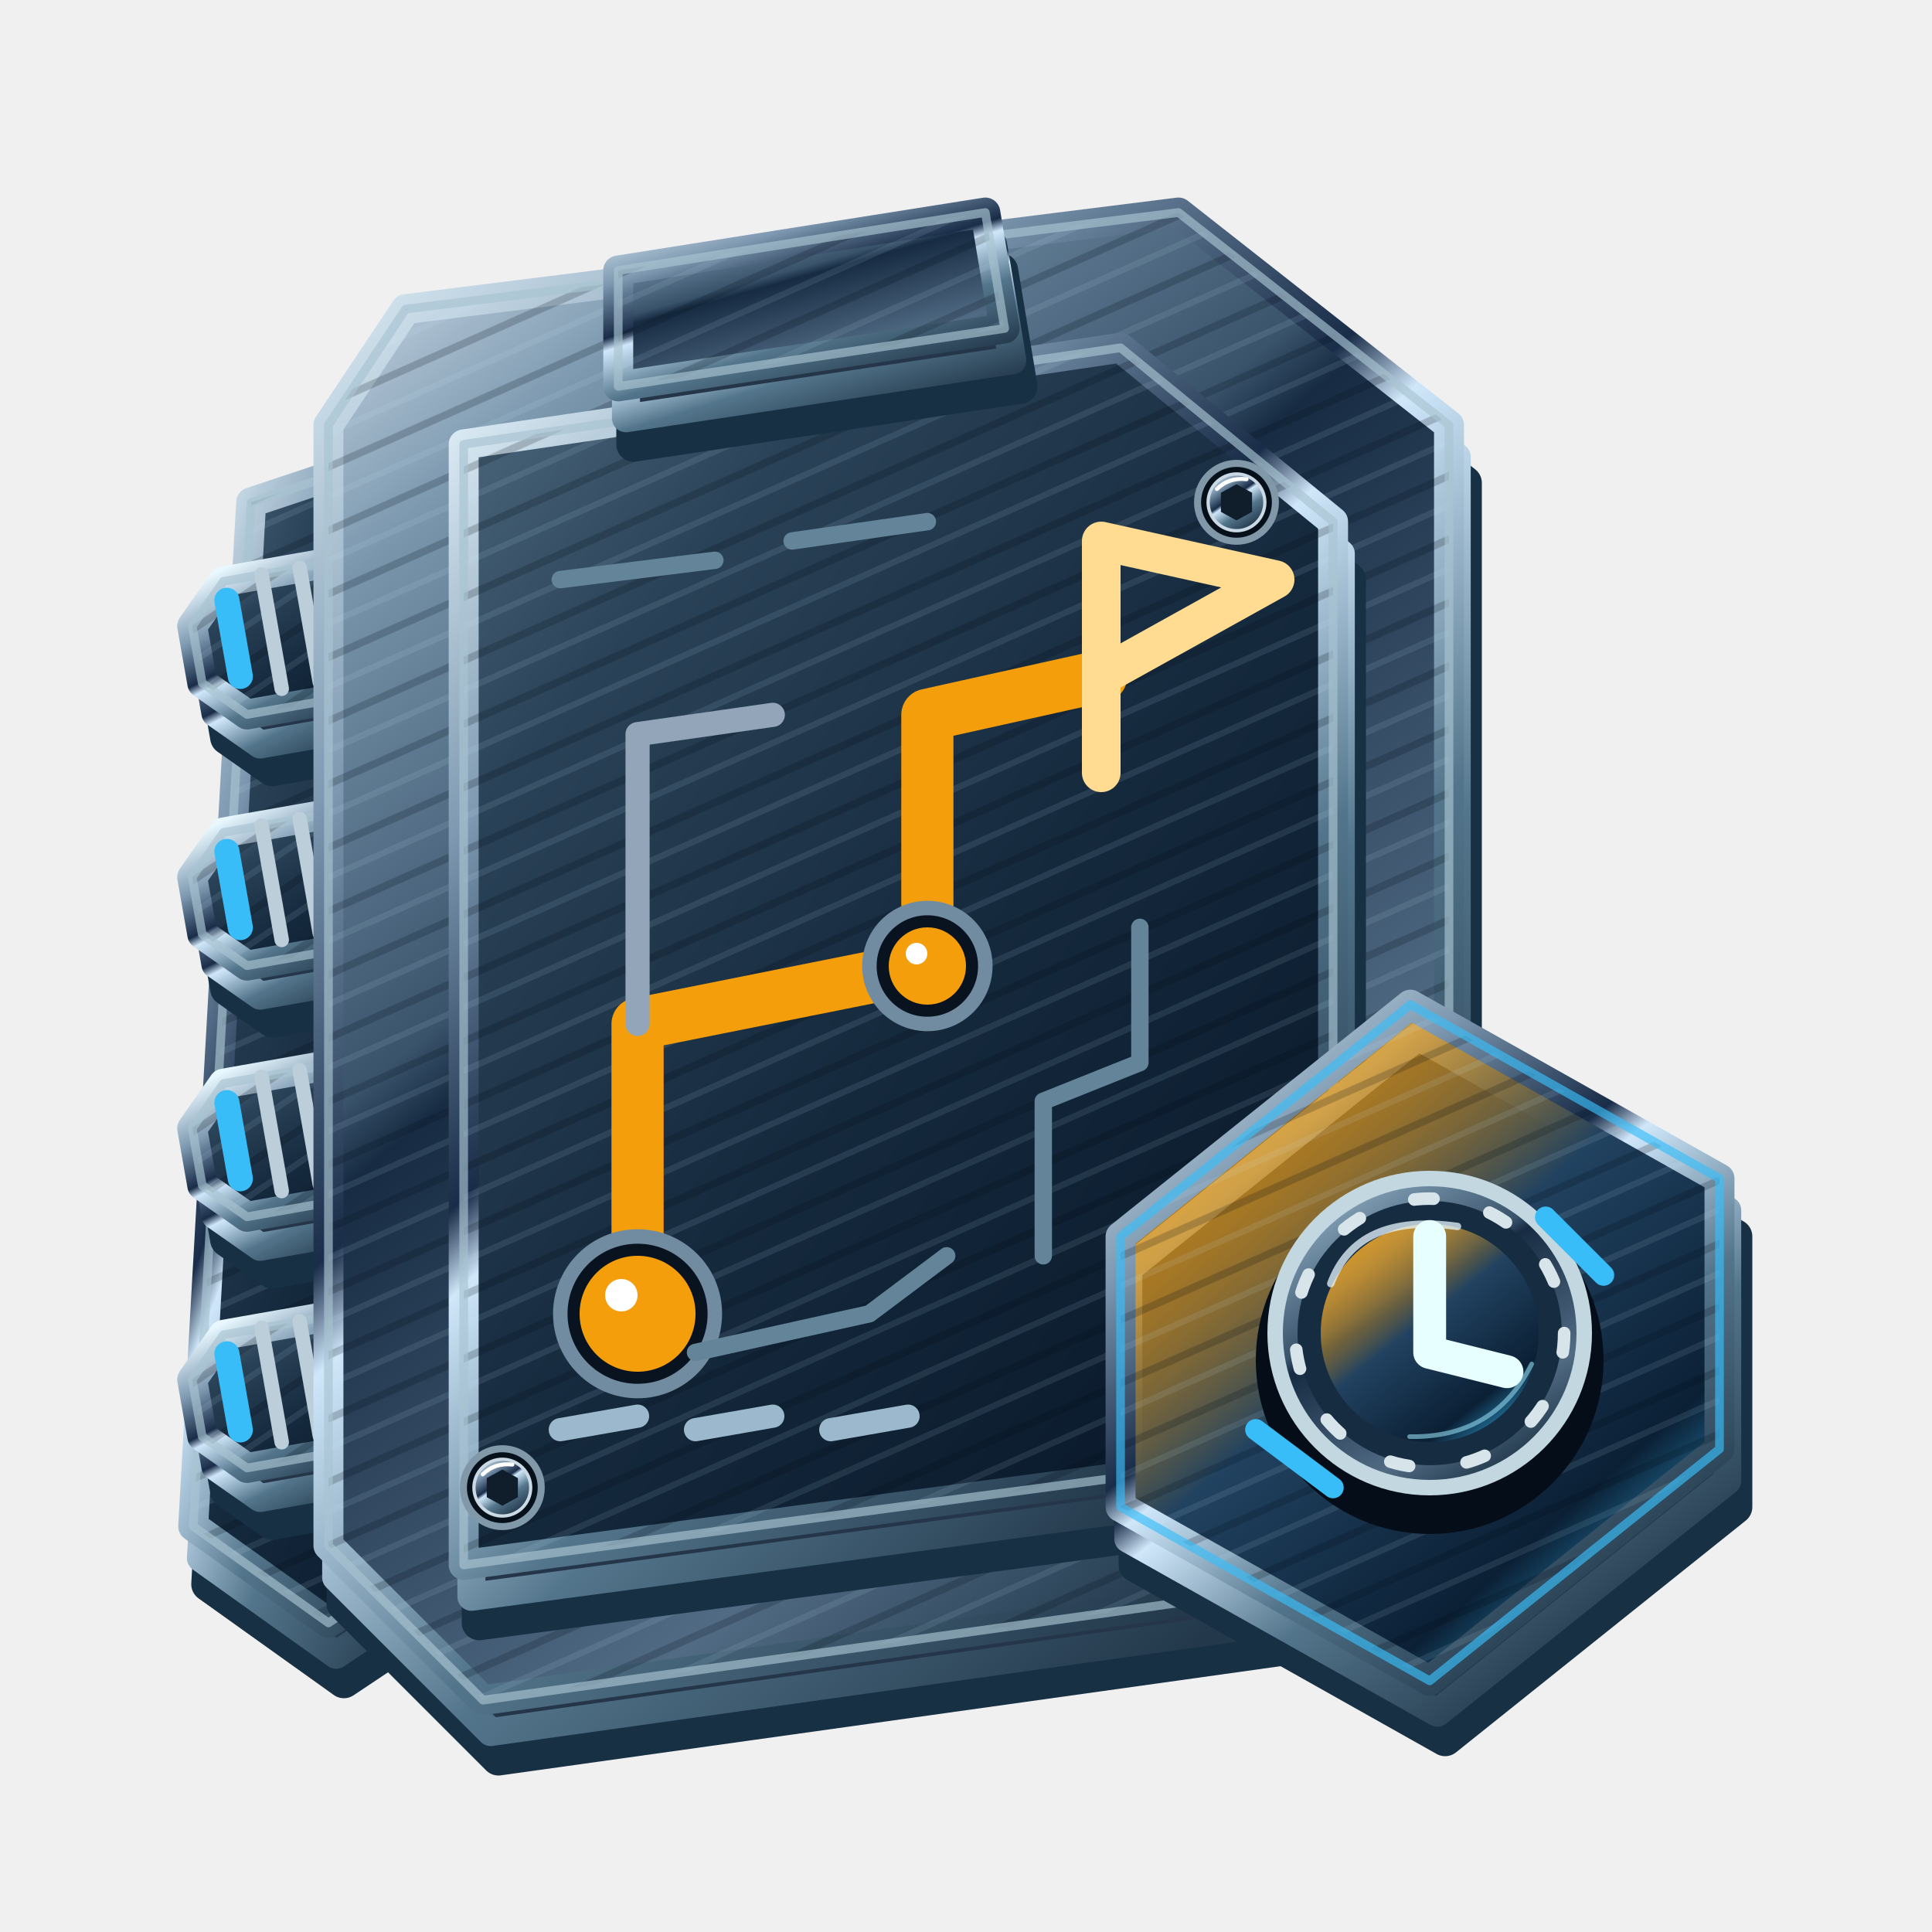
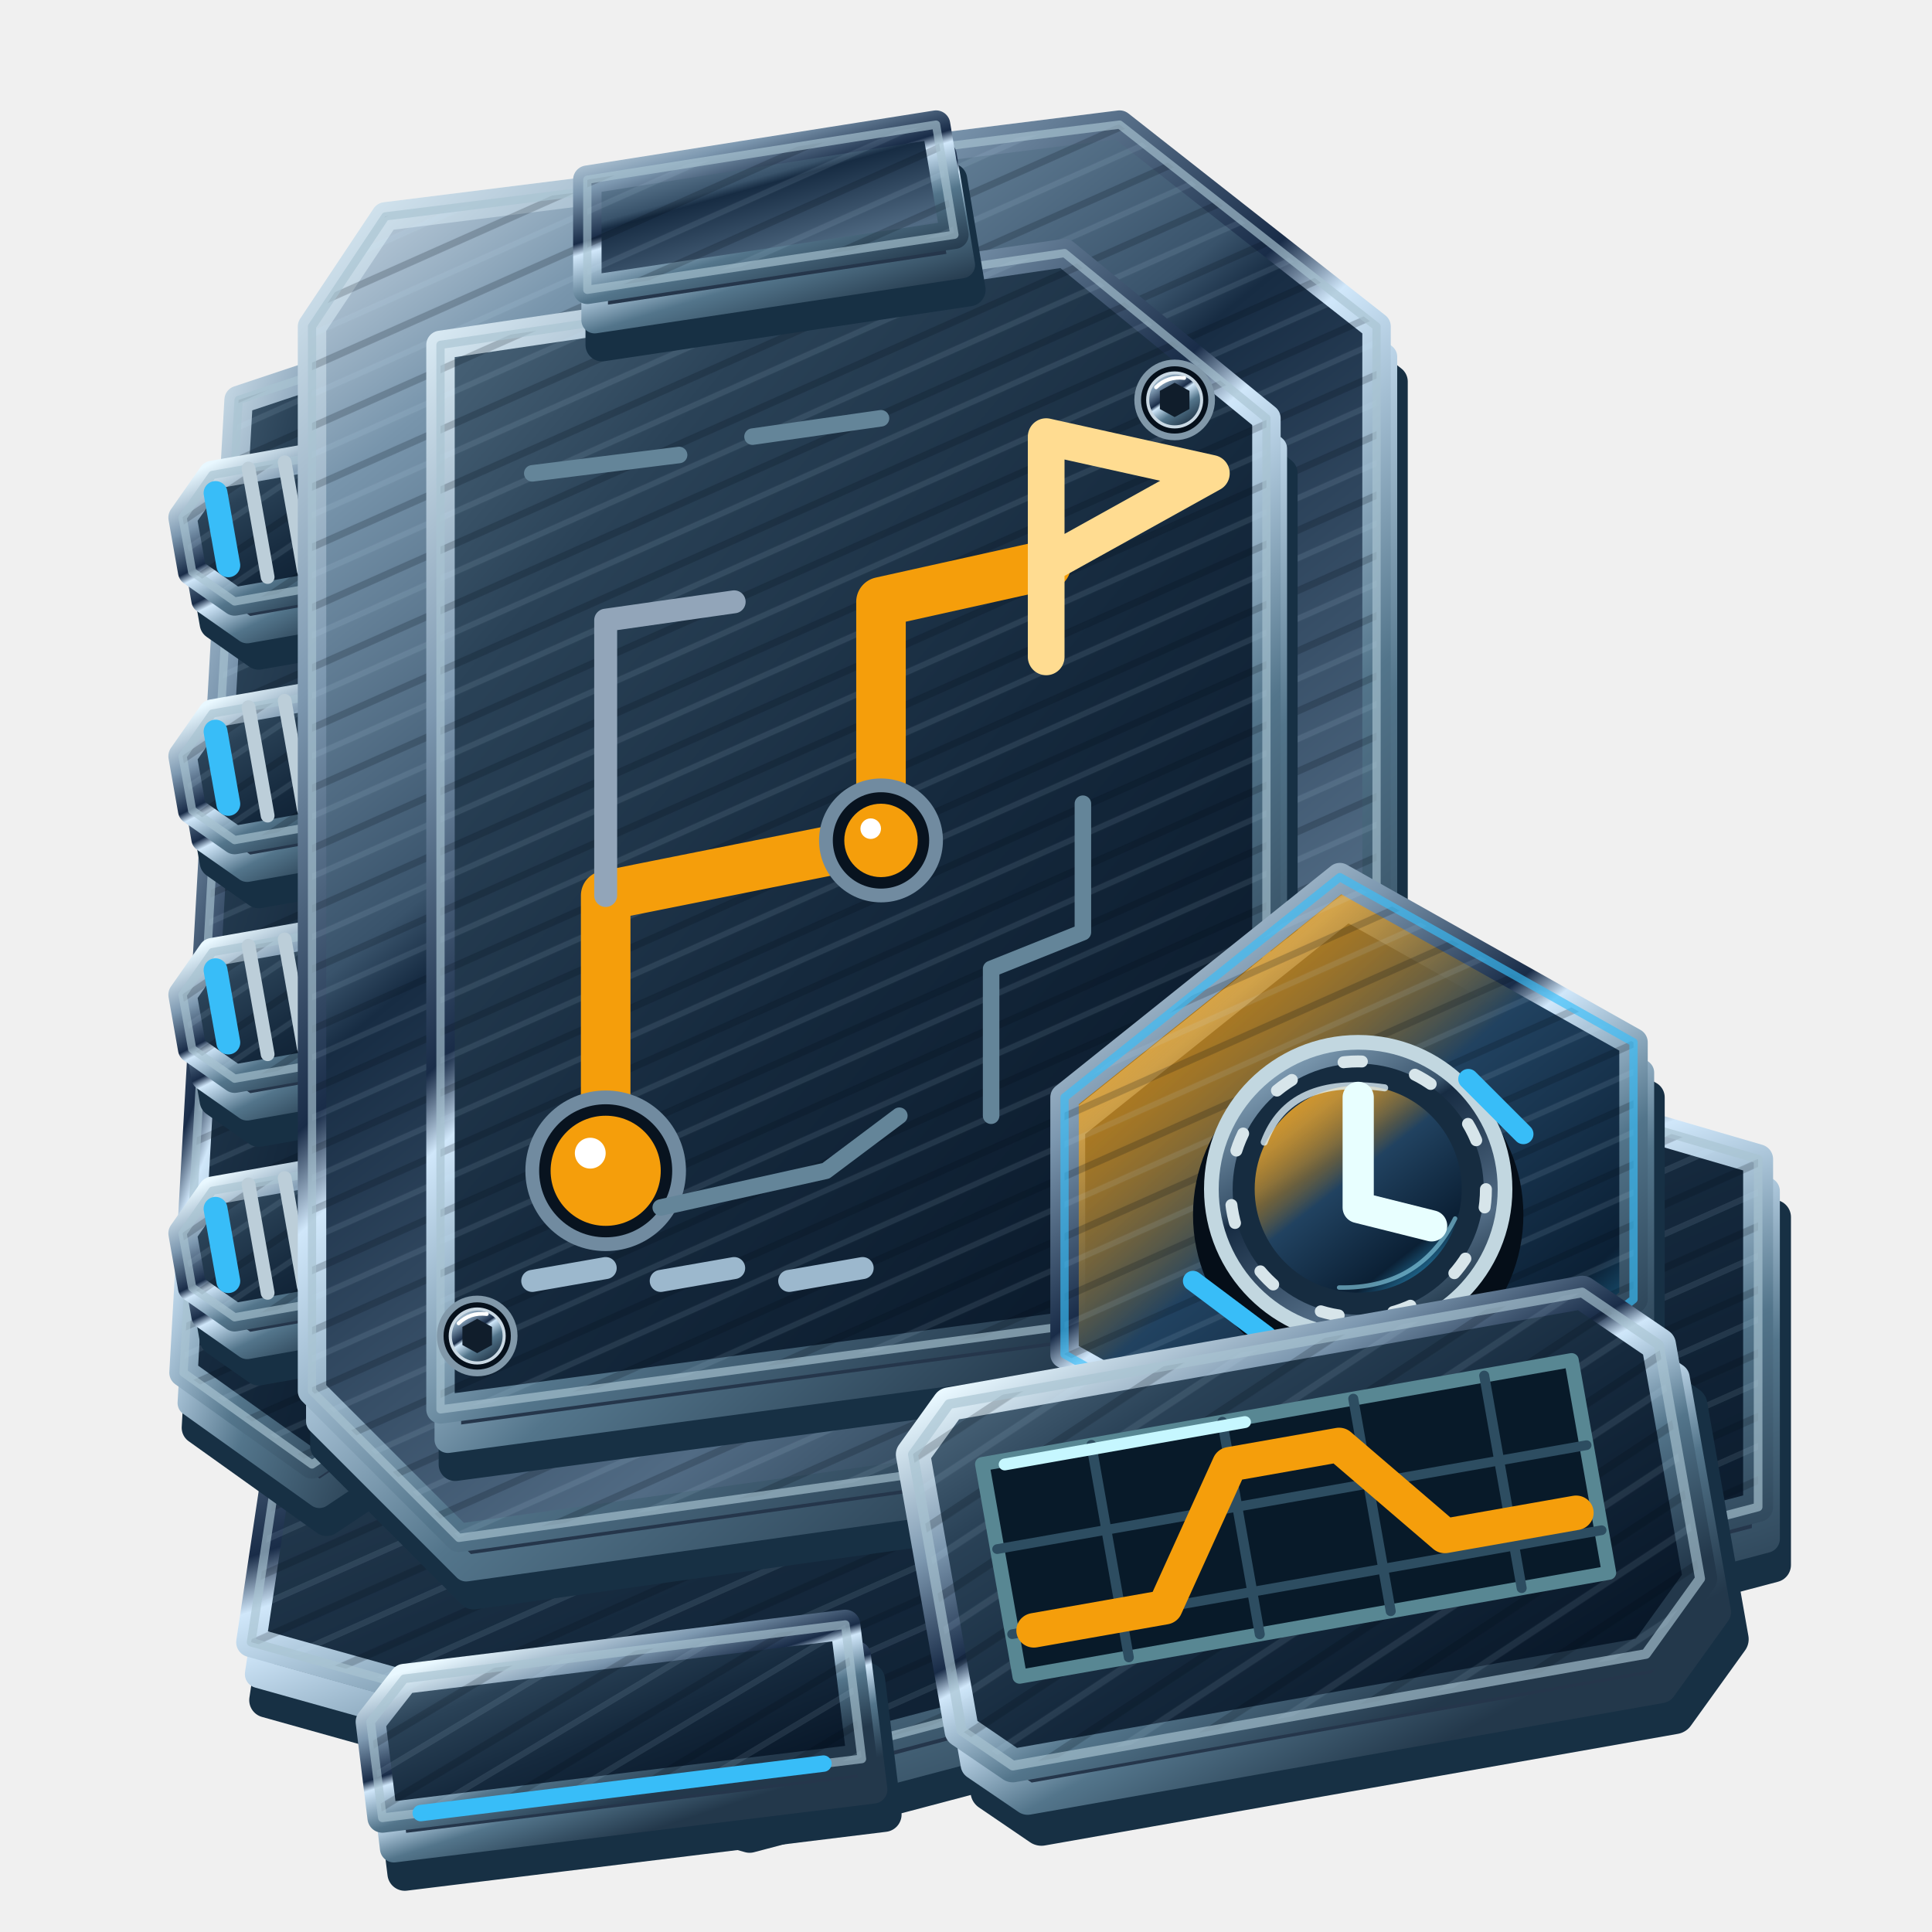
<svg xmlns="http://www.w3.org/2000/svg" width="200" height="200" viewBox="0 0 200 200" role="img" aria-label="Planificador" data-icon="planner" data-semantic="governed-arbitration empty-planning-bench uncalculated-metrics no-selection no-execution owner-temporal-dock" data-visual-style="titanio-optico" data-motion="static">
  <defs>
+     <linearGradient id="alice-planner-rotor" x2=".86" y2="1">
+       <stop stop-color="#edf8ff" />
+       <stop offset=".21" stop-color="#6f8a9d" />
+       <stop offset=".43" stop-color="#25374c" />
+       <stop offset=".48" stop-color="#aec6d1" />
+       <stop offset=".7" stop-color="#536d82" />
+       <stop offset="1" stop-color="#1d3043" />
+     </linearGradient>
+     <linearGradient id="alice-planner-contact" x2=".15" y2="1">
+       <stop stop-color="#ffe2aa" />
+       <stop offset=".26" stop-color="#cf955c" />
+       <stop offset=".59" stop-color="#875838" />
+       <stop offset=".81" stop-color="#eeb377" />
+       <stop offset="1" stop-color="#603e2e" />
+     </linearGradient>
    <pattern id="alice-planner-brushing" width="3" height="3" patternUnits="userSpaceOnUse" patternTransform="rotate(-24)">
      <path d="M0 .4h3" stroke="#d1e6fa" opacity=".10" stroke-width=".32" />
      <path d="M0 2h3" stroke="#020913" opacity=".20" stroke-width=".38" />
    </pattern>
    <linearGradient id="alice-planner-bevel" x1="0" y1="0" x2=".68" y2="1">
      <stop stop-color="#e9f8ff" />
      <stop offset=".27" stop-color="#7d98b0" />
      <stop offset=".48" stop-color="#192c48" />
      <stop offset=".53" stop-color="#d0e7fa" />
      <stop offset=".73" stop-color="#53758b" />
      <stop offset="1" stop-color="#23384b" />
    </linearGradient>
    <linearGradient id="alice-planner-metal" x1="0" y1="0" x2=".62" y2="1">
      <stop stop-color="#d9e5f0" />
      <stop offset=".19" stop-color="#7895ac" />
      <stop offset=".44" stop-color="#39536b" />
      <stop offset=".48" stop-color="#172c43" />
      <stop offset=".84" stop-color="#516b84" />
      <stop offset="1" stop-color="#263d50" />
    </linearGradient>
    <linearGradient id="alice-planner-dark-metal" x1="0" y1="0" x2=".85" y2="1">
      <stop stop-color="#506b80" />
      <stop offset=".23" stop-color="#2a4257" />
      <stop offset=".58" stop-color="#15293d" />
      <stop offset="1" stop-color="#081728" />
    </linearGradient>
    <linearGradient id="alice-planner-glass" x1=".06" y1="0" x2=".84" y2="1">
      <stop stop-color="#f59e0b" />
      <stop offset=".23" stop-color="#f59e0b" stop-opacity=".65" />
      <stop offset=".48" stop-color="#214260" />
      <stop offset=".8" stop-color="#0b2035" />
      <stop offset="1" stop-color="#38bdf8" />
    </linearGradient>
    <linearGradient id="alice-planner-enamel" x1="0" y1="0" x2=".7" y2="1">
      <stop stop-color="#eeffff" />
      <stop offset=".2" stop-color="#f59e0b" />
      <stop offset=".7" stop-color="#f59e0b" />
      <stop offset="1" stop-color="#38bdf8" />
    </linearGradient>
    <linearGradient id="alice-planner-screw-metal">
      <stop stop-color="#4a6277" />
      <stop offset=".43" stop-color="#d7e5eb" />
      <stop offset="1" stop-color="#42556b" />
    </linearGradient>
  </defs>
  <g transform="scale(2)" stroke-linecap="round" stroke-linejoin="round">
-     <g data-component="binding">
-       <path d="M13 26 22 23 26 28V78L17 84 10 79Z" transform="translate(.8 3)" fill="#0a1424" stroke="#173044" stroke-width="1.8" />
-       <path d="M13 26 22 23 26 28V78L17 84 10 79Z" transform="translate(.4 1.65)" fill="#25364b" stroke="url(#alice-planner-bevel)" stroke-width="1.45" />
-       <path d="M13 26 22 23 26 28V78L17 84 10 79Z" fill="url(#alice-planner-dark-metal)" stroke="url(#alice-planner-bevel)" stroke-width="1.55" />
-       <path d="M13 26 22 23 26 28V78L17 84 10 79Z" fill="url(#alice-planner-brushing)" stroke="#a8c3d1" stroke-opacity=".66" stroke-width=".45" />
-       <g transform="translate(18 32) rotate(-10)">
-         <path d="M-6-3h12l2 2v3l-2 2H-6l-2-2v-3Z" transform="translate(.8 3)" fill="#0a1424" stroke="#173044" stroke-width="1.8" />
-         <path d="M-6-3h12l2 2v3l-2 2H-6l-2-2v-3Z" transform="translate(.4 1.65)" fill="#25364b" stroke="url(#alice-planner-bevel)" stroke-width="1.45" />
-         <path d="M-6-3h12l2 2v3l-2 2H-6l-2-2v-3Z" fill="url(#alice-planner-dark-metal)" stroke="url(#alice-planner-bevel)" stroke-width="1.55" />
-         <path d="M-6-3h12l2 2v3l-2 2H-6l-2-2v-3Z" fill="url(#alice-planner-brushing)" stroke="#a8c3d1" stroke-opacity=".66" stroke-width=".45" />
-         <path d="M-4-3v6m2-6v6m2-6v6m2-6v6m2-6v6" fill="none" stroke="#bcced9" stroke-width="0.75" />
-         <path d="M-6-2v4m12-4v4" fill="none" stroke="#38bdf8" stroke-width="1.3" />
+     <path d="M16 65 67 53 91 60V78L38 92 13 85Z" transform="translate(.8 3)" fill="#0a1424" stroke="#173044" stroke-width="1.8" />
+     <path d="M16 65 67 53 91 60V78L38 92 13 85Z" transform="translate(.4 1.65)" fill="#25364b" stroke="url(#alice-planner-bevel)" stroke-width="1.45" />
+     <path d="M16 65 67 53 91 60V78L38 92 13 85Z" fill="url(#alice-planner-dark-metal)" stroke="url(#alice-planner-bevel)" stroke-width="1.55" />
+     <path d="M16 65 67 53 91 60V78L38 92 13 85Z" fill="url(#alice-planner-brushing)" stroke="#a8c3d1" stroke-opacity=".66" stroke-width=".45" />
+     <g transform="translate(0 -4) scale(.95)">
+       <g data-component="binding">
+         <path d="M13 26 22 23 26 28V78L17 84 10 79Z" transform="translate(.8 3)" fill="#0a1424" stroke="#173044" stroke-width="1.8" />
+         <path d="M13 26 22 23 26 28V78L17 84 10 79Z" transform="translate(.4 1.65)" fill="#25364b" stroke="url(#alice-planner-bevel)" stroke-width="1.45" />
+         <path d="M13 26 22 23 26 28V78L17 84 10 79Z" fill="url(#alice-planner-dark-metal)" stroke="url(#alice-planner-bevel)" stroke-width="1.55" />
+         <path d="M13 26 22 23 26 28V78L17 84 10 79Z" fill="url(#alice-planner-brushing)" stroke="#a8c3d1" stroke-opacity=".66" stroke-width=".45" />
+         <g transform="translate(18 32) rotate(-10)">
+           <path d="M-6-3h12l2 2v3l-2 2H-6l-2-2v-3Z" transform="translate(.8 3)" fill="#0a1424" stroke="#173044" stroke-width="1.8" />
+           <path d="M-6-3h12l2 2v3l-2 2H-6l-2-2v-3Z" transform="translate(.4 1.65)" fill="#25364b" stroke="url(#alice-planner-bevel)" stroke-width="1.45" />
+           <path d="M-6-3h12l2 2v3l-2 2H-6l-2-2v-3Z" fill="url(#alice-planner-dark-metal)" stroke="url(#alice-planner-bevel)" stroke-width="1.55" />
+           <path d="M-6-3h12l2 2v3l-2 2H-6l-2-2v-3Z" fill="url(#alice-planner-brushing)" stroke="#a8c3d1" stroke-opacity=".66" stroke-width=".45" />
+           <path d="M-4-3v6m2-6v6m2-6v6m2-6v6m2-6v6" fill="none" stroke="#bcced9" stroke-width="0.75" />
+           <path d="M-6-2v4m12-4v4" fill="none" stroke="#38bdf8" stroke-width="1.3" />
+         </g>
+         <g transform="translate(18 45) rotate(-10)">
+           <path d="M-6-3h12l2 2v3l-2 2H-6l-2-2v-3Z" transform="translate(.8 3)" fill="#0a1424" stroke="#173044" stroke-width="1.8" />
+           <path d="M-6-3h12l2 2v3l-2 2H-6l-2-2v-3Z" transform="translate(.4 1.65)" fill="#25364b" stroke="url(#alice-planner-bevel)" stroke-width="1.45" />
+           <path d="M-6-3h12l2 2v3l-2 2H-6l-2-2v-3Z" fill="url(#alice-planner-dark-metal)" stroke="url(#alice-planner-bevel)" stroke-width="1.55" />
+           <path d="M-6-3h12l2 2v3l-2 2H-6l-2-2v-3Z" fill="url(#alice-planner-brushing)" stroke="#a8c3d1" stroke-opacity=".66" stroke-width=".45" />
+           <path d="M-4-3v6m2-6v6m2-6v6m2-6v6m2-6v6" fill="none" stroke="#bcced9" stroke-width="0.75" />
+           <path d="M-6-2v4m12-4v4" fill="none" stroke="#38bdf8" stroke-width="1.3" />
+         </g>
+         <g transform="translate(18 58) rotate(-10)">
+           <path d="M-6-3h12l2 2v3l-2 2H-6l-2-2v-3Z" transform="translate(.8 3)" fill="#0a1424" stroke="#173044" stroke-width="1.8" />
+           <path d="M-6-3h12l2 2v3l-2 2H-6l-2-2v-3Z" transform="translate(.4 1.65)" fill="#25364b" stroke="url(#alice-planner-bevel)" stroke-width="1.45" />
+           <path d="M-6-3h12l2 2v3l-2 2H-6l-2-2v-3Z" fill="url(#alice-planner-dark-metal)" stroke="url(#alice-planner-bevel)" stroke-width="1.55" />
+           <path d="M-6-3h12l2 2v3l-2 2H-6l-2-2v-3Z" fill="url(#alice-planner-brushing)" stroke="#a8c3d1" stroke-opacity=".66" stroke-width=".45" />
+           <path d="M-4-3v6m2-6v6m2-6v6m2-6v6m2-6v6" fill="none" stroke="#bcced9" stroke-width="0.75" />
+           <path d="M-6-2v4m12-4v4" fill="none" stroke="#38bdf8" stroke-width="1.3" />
+         </g>
+         <g transform="translate(18 71) rotate(-10)">
+           <path d="M-6-3h12l2 2v3l-2 2H-6l-2-2v-3Z" transform="translate(.8 3)" fill="#0a1424" stroke="#173044" stroke-width="1.8" />
+           <path d="M-6-3h12l2 2v3l-2 2H-6l-2-2v-3Z" transform="translate(.4 1.65)" fill="#25364b" stroke="url(#alice-planner-bevel)" stroke-width="1.45" />
+           <path d="M-6-3h12l2 2v3l-2 2H-6l-2-2v-3Z" fill="url(#alice-planner-dark-metal)" stroke="url(#alice-planner-bevel)" stroke-width="1.55" />
+           <path d="M-6-3h12l2 2v3l-2 2H-6l-2-2v-3Z" fill="url(#alice-planner-brushing)" stroke="#a8c3d1" stroke-opacity=".66" stroke-width=".45" />
+           <path d="M-4-3v6m2-6v6m2-6v6m2-6v6m2-6v6" fill="none" stroke="#bcced9" stroke-width="0.75" />
+           <path d="M-6-2v4m12-4v4" fill="none" stroke="#38bdf8" stroke-width="1.3" />
+         </g>
      </g>
-       <g transform="translate(18 45) rotate(-10)">
-         <path d="M-6-3h12l2 2v3l-2 2H-6l-2-2v-3Z" transform="translate(.8 3)" fill="#0a1424" stroke="#173044" stroke-width="1.8" />
-         <path d="M-6-3h12l2 2v3l-2 2H-6l-2-2v-3Z" transform="translate(.4 1.65)" fill="#25364b" stroke="url(#alice-planner-bevel)" stroke-width="1.45" />
-         <path d="M-6-3h12l2 2v3l-2 2H-6l-2-2v-3Z" fill="url(#alice-planner-dark-metal)" stroke="url(#alice-planner-bevel)" stroke-width="1.55" />
-         <path d="M-6-3h12l2 2v3l-2 2H-6l-2-2v-3Z" fill="url(#alice-planner-brushing)" stroke="#a8c3d1" stroke-opacity=".66" stroke-width=".45" />
-         <path d="M-4-3v6m2-6v6m2-6v6m2-6v6m2-6v6" fill="none" stroke="#bcced9" stroke-width="0.75" />
-         <path d="M-6-2v4m12-4v4" fill="none" stroke="#38bdf8" stroke-width="1.3" />
-       </g>
-       <g transform="translate(18 58) rotate(-10)">
-         <path d="M-6-3h12l2 2v3l-2 2H-6l-2-2v-3Z" transform="translate(.8 3)" fill="#0a1424" stroke="#173044" stroke-width="1.8" />
-         <path d="M-6-3h12l2 2v3l-2 2H-6l-2-2v-3Z" transform="translate(.4 1.65)" fill="#25364b" stroke="url(#alice-planner-bevel)" stroke-width="1.45" />
-         <path d="M-6-3h12l2 2v3l-2 2H-6l-2-2v-3Z" fill="url(#alice-planner-dark-metal)" stroke="url(#alice-planner-bevel)" stroke-width="1.55" />
-         <path d="M-6-3h12l2 2v3l-2 2H-6l-2-2v-3Z" fill="url(#alice-planner-brushing)" stroke="#a8c3d1" stroke-opacity=".66" stroke-width=".45" />
-         <path d="M-4-3v6m2-6v6m2-6v6m2-6v6m2-6v6" fill="none" stroke="#bcced9" stroke-width="0.75" />
-         <path d="M-6-2v4m12-4v4" fill="none" stroke="#38bdf8" stroke-width="1.3" />
-       </g>
-       <g transform="translate(18 71) rotate(-10)">
-         <path d="M-6-3h12l2 2v3l-2 2H-6l-2-2v-3Z" transform="translate(.8 3)" fill="#0a1424" stroke="#173044" stroke-width="1.8" />
-         <path d="M-6-3h12l2 2v3l-2 2H-6l-2-2v-3Z" transform="translate(.4 1.65)" fill="#25364b" stroke="url(#alice-planner-bevel)" stroke-width="1.45" />
-         <path d="M-6-3h12l2 2v3l-2 2H-6l-2-2v-3Z" fill="url(#alice-planner-dark-metal)" stroke="url(#alice-planner-bevel)" stroke-width="1.55" />
-         <path d="M-6-3h12l2 2v3l-2 2H-6l-2-2v-3Z" fill="url(#alice-planner-brushing)" stroke="#a8c3d1" stroke-opacity=".66" stroke-width=".45" />
-         <path d="M-4-3v6m2-6v6m2-6v6m2-6v6m2-6v6" fill="none" stroke="#bcced9" stroke-width="0.75" />
-         <path d="M-6-2v4m12-4v4" fill="none" stroke="#38bdf8" stroke-width="1.3" />
+       <g data-part="planned-route">
+         <path d="M21 16 61 11 75 22V81L25 88 17 80V22Z" transform="translate(.8 3)" fill="#0a1424" stroke="#173044" stroke-width="1.8" />
+         <path d="M21 16 61 11 75 22V81L25 88 17 80V22Z" transform="translate(.4 1.65)" fill="#25364b" stroke="url(#alice-planner-bevel)" stroke-width="1.45" />
+         <path d="M21 16 61 11 75 22V81L25 88 17 80V22Z" fill="url(#alice-planner-metal)" stroke="url(#alice-planner-bevel)" stroke-width="1.55" />
+         <path d="M21 16 61 11 75 22V81L25 88 17 80V22Z" fill="url(#alice-planner-brushing)" stroke="#a8c3d1" stroke-opacity=".66" stroke-width=".45" />
+         <path d="M24 23 58 18 69 27V75L24 81Z" transform="translate(.8 3)" fill="#0a1424" stroke="#173044" stroke-width="1.8" />
+         <path d="M24 23 58 18 69 27V75L24 81Z" transform="translate(.4 1.65)" fill="#25364b" stroke="url(#alice-planner-bevel)" stroke-width="1.45" />
+         <path d="M24 23 58 18 69 27V75L24 81Z" fill="url(#alice-planner-dark-metal)" stroke="url(#alice-planner-bevel)" stroke-width="1.55" />
+         <path d="M24 23 58 18 69 27V75L24 81Z" fill="url(#alice-planner-brushing)" stroke="#a8c3d1" stroke-opacity=".66" stroke-width=".45" />
+         <path d="M32 14 51 11 52 17 32 20Z" transform="translate(.8 3)" fill="#0a1424" stroke="#173044" stroke-width="1.8" />
+         <path d="M32 14 51 11 52 17 32 20Z" transform="translate(.4 1.65)" fill="#25364b" stroke="url(#alice-planner-bevel)" stroke-width="1.45" />
+         <path d="M32 14 51 11 52 17 32 20Z" fill="url(#alice-planner-metal)" stroke="url(#alice-planner-bevel)" stroke-width="1.55" />
+         <path d="M32 14 51 11 52 17 32 20Z" fill="url(#alice-planner-brushing)" stroke="#a8c3d1" stroke-opacity=".66" stroke-width=".45" />
+         <path d="M33 68V53L48 50V37L57 35" fill="none" stroke="#f59e0b" stroke-width="2.7" />
+         <path d="M33 53V38L40 37" fill="none" stroke="#92a5b9" stroke-width="1.25" />
+         <circle cx="33" cy="68" r="4" fill="#08131f" stroke="#718ba0" stroke-width=".75" />
+         <circle cx="33" cy="68" r="3" fill="#f59e0b" />
+         <circle cx="32.16" cy="67.04" r="0.84" fill="#fff" />
+         <circle cx="48" cy="50" r="3" fill="#08131f" stroke="#718ba0" stroke-width=".75" />
+         <circle cx="48" cy="50" r="2" fill="#f59e0b" />
+         <circle cx="47.44" cy="49.36" r="0.56" fill="#fff" />
+         <path d="M57 40V28l9 2-9 5" fill="none" stroke="#ffdc91" stroke-width="2" />
+         <path d="M58 64 73 52 89 61V75L74 87 58 78Z" transform="translate(.8 3)" fill="#0a1424" stroke="#173044" stroke-width="1.8" />
+         <path d="M58 64 73 52 89 61V75L74 87 58 78Z" transform="translate(.4 1.65)" fill="#25364b" stroke="url(#alice-planner-bevel)" stroke-width="1.45" />
+         <path d="M58 64 73 52 89 61V75L74 87 58 78Z" fill="url(#alice-planner-glass)" stroke="url(#alice-planner-bevel)" stroke-width="1.55" />
+         <path d="M58 64 73 52 89 61V75L74 87 58 78Z" fill="url(#alice-planner-brushing)" stroke="#38bdf8" stroke-opacity=".66" stroke-width=".45" />
+         <circle cx="74" cy="70.4" r="9" fill="#050e18" />
+         <circle cx="74" cy="69" r="8" fill="url(#alice-planner-metal)" stroke="#c2d7e0" stroke-width=".8" />
+         <circle cx="74" cy="69" r="6.24" fill="url(#alice-planner-glass)" stroke="#162c40" stroke-width="1.2" />
+         <path d="M68.88 66.44Q70.24 62.76 75.44 63.48" fill="none" stroke="#e4f6ff" stroke-opacity=".75" stroke-width="0.384" />
+         <path d="M72.96 74.36Q77.36 74.44 79.28 70.6" fill="none" stroke="#86cbe0" stroke-opacity=".65" stroke-width="0.24" />
+         <circle cx="74" cy="69" r="6.96" fill="none" stroke="#d7e5ea" stroke-width=".65" stroke-dasharray="1 3" />
+         <path d="M74 64V70L78 71" fill="none" stroke="#e8ffff" stroke-width="1.7" />
+         <g data-component="planning-grid">
+           <path d="M29 30l8-1m4-1 7-1M59 48v7l-5 2v8m-18 5 9-2 4-3" fill="none" stroke="#648599" stroke-width="0.9" />
+           <path d="M29 74l4-.7" fill="none" stroke="#9cb8cd" stroke-width="1.2" />
+           <path d="M36 74l4-.7" fill="none" stroke="#9cb8cd" stroke-width="1.2" />
+           <path d="M43 74l4-.7" fill="none" stroke="#9cb8cd" stroke-width="1.2" />
+           <g transform="translate(64 26) scale(1.3)">
+             <circle r="1.55" fill="#06101b" stroke="#8198a9" stroke-width=".28" />
+             <circle r="1.13" fill="url(#alice-planner-bevel)" stroke="#cad9e4" stroke-width=".13" />
+             <path d="M-.62-.38 0-.72 .62-.38 .62.38 0 .72-.62.38Z" fill="#101d2b" />
+             <path d="M-.78-.53Q-.3-1 .4-.92" stroke="white" stroke-width=".16" fill="none" />
+           </g>
+           <g transform="translate(26 77) scale(1.3)">
+             <circle r="1.55" fill="#06101b" stroke="#8198a9" stroke-width=".28" />
+             <circle r="1.13" fill="url(#alice-planner-bevel)" stroke="#cad9e4" stroke-width=".13" />
+             <path d="M-.62-.38 0-.72 .62-.38 .62.38 0 .72-.62.38Z" fill="#101d2b" />
+             <path d="M-.78-.53Q-.3-1 .4-.92" stroke="white" stroke-width=".16" fill="none" />
+           </g>
+           <path d="M65 74l4 3m11-14 3 3" fill="none" stroke="#38bdf8" stroke-width="1.1" />
+         </g>
      </g>
    </g>
-     <g data-part="planned-route">
-       <path d="M21 16 61 11 75 22V81L25 88 17 80V22Z" transform="translate(.8 3)" fill="#0a1424" stroke="#173044" stroke-width="1.8" />
-       <path d="M21 16 61 11 75 22V81L25 88 17 80V22Z" transform="translate(.4 1.65)" fill="#25364b" stroke="url(#alice-planner-bevel)" stroke-width="1.45" />
-       <path d="M21 16 61 11 75 22V81L25 88 17 80V22Z" fill="url(#alice-planner-metal)" stroke="url(#alice-planner-bevel)" stroke-width="1.55" />
-       <path d="M21 16 61 11 75 22V81L25 88 17 80V22Z" fill="url(#alice-planner-brushing)" stroke="#a8c3d1" stroke-opacity=".66" stroke-width=".45" />
-       <path d="M24 23 58 18 69 27V75L24 81Z" transform="translate(.8 3)" fill="#0a1424" stroke="#173044" stroke-width="1.8" />
-       <path d="M24 23 58 18 69 27V75L24 81Z" transform="translate(.4 1.65)" fill="#25364b" stroke="url(#alice-planner-bevel)" stroke-width="1.45" />
-       <path d="M24 23 58 18 69 27V75L24 81Z" fill="url(#alice-planner-dark-metal)" stroke="url(#alice-planner-bevel)" stroke-width="1.55" />
-       <path d="M24 23 58 18 69 27V75L24 81Z" fill="url(#alice-planner-brushing)" stroke="#a8c3d1" stroke-opacity=".66" stroke-width=".45" />
-       <path d="M32 14 51 11 52 17 32 20Z" transform="translate(.8 3)" fill="#0a1424" stroke="#173044" stroke-width="1.8" />
-       <path d="M32 14 51 11 52 17 32 20Z" transform="translate(.4 1.65)" fill="#25364b" stroke="url(#alice-planner-bevel)" stroke-width="1.45" />
-       <path d="M32 14 51 11 52 17 32 20Z" fill="url(#alice-planner-metal)" stroke="url(#alice-planner-bevel)" stroke-width="1.55" />
-       <path d="M32 14 51 11 52 17 32 20Z" fill="url(#alice-planner-brushing)" stroke="#a8c3d1" stroke-opacity=".66" stroke-width=".45" />
-       <path d="M33 68V53L48 50V37L57 35" fill="none" stroke="#f59e0b" stroke-width="2.7" />
-       <path d="M33 53V38L40 37" fill="none" stroke="#92a5b9" stroke-width="1.25" />
-       <circle cx="33" cy="68" r="4" fill="#08131f" stroke="#718ba0" stroke-width=".75" />
-       <circle cx="33" cy="68" r="3" fill="#f59e0b" />
-       <circle cx="32.16" cy="67.04" r="0.84" fill="#fff" />
-       <circle cx="48" cy="50" r="3" fill="#08131f" stroke="#718ba0" stroke-width=".75" />
-       <circle cx="48" cy="50" r="2" fill="#f59e0b" />
-       <circle cx="47.44" cy="49.36" r="0.56" fill="#fff" />
-       <path d="M57 40V28l9 2-9 5" fill="none" stroke="#ffdc91" stroke-width="2" />
-       <path d="M58 64 73 52 89 61V75L74 87 58 78Z" transform="translate(.8 3)" fill="#0a1424" stroke="#173044" stroke-width="1.8" />
-       <path d="M58 64 73 52 89 61V75L74 87 58 78Z" transform="translate(.4 1.65)" fill="#25364b" stroke="url(#alice-planner-bevel)" stroke-width="1.45" />
-       <path d="M58 64 73 52 89 61V75L74 87 58 78Z" fill="url(#alice-planner-glass)" stroke="url(#alice-planner-bevel)" stroke-width="1.55" />
-       <path d="M58 64 73 52 89 61V75L74 87 58 78Z" fill="url(#alice-planner-brushing)" stroke="#38bdf8" stroke-opacity=".66" stroke-width=".45" />
-       <circle cx="74" cy="70.4" r="9" fill="#050e18" />
-       <circle cx="74" cy="69" r="8" fill="url(#alice-planner-metal)" stroke="#c2d7e0" stroke-width=".8" />
-       <circle cx="74" cy="69" r="6.24" fill="url(#alice-planner-glass)" stroke="#162c40" stroke-width="1.2" />
-       <path d="M68.88 66.44Q70.24 62.76 75.44 63.48" fill="none" stroke="#e4f6ff" stroke-opacity=".75" stroke-width="0.384" />
-       <path d="M72.96 74.36Q77.36 74.44 79.28 70.6" fill="none" stroke="#86cbe0" stroke-opacity=".65" stroke-width="0.24" />
-       <circle cx="74" cy="69" r="6.96" fill="none" stroke="#d7e5ea" stroke-width=".65" stroke-dasharray="1 3" />
-       <path d="M74 64V70L78 71" fill="none" stroke="#e8ffff" stroke-width="1.7" />
-       <g data-component="planning-grid">
-         <path d="M29 30l8-1m4-1 7-1M59 48v7l-5 2v8m-18 5 9-2 4-3" fill="none" stroke="#648599" stroke-width="0.9" />
-         <path d="M29 74l4-.7" fill="none" stroke="#9cb8cd" stroke-width="1.2" />
-         <path d="M36 74l4-.7" fill="none" stroke="#9cb8cd" stroke-width="1.2" />
-         <path d="M43 74l4-.7" fill="none" stroke="#9cb8cd" stroke-width="1.2" />
-         <g transform="translate(64 26) scale(1.3)">
-           <circle r="1.55" fill="#06101b" stroke="#8198a9" stroke-width=".28" />
-           <circle r="1.13" fill="url(#alice-planner-bevel)" stroke="#cad9e4" stroke-width=".13" />
-           <path d="M-.62-.38 0-.72 .62-.38 .62.38 0 .72-.62.38Z" fill="#101d2b" />
-           <path d="M-.78-.53Q-.3-1 .4-.92" stroke="white" stroke-width=".16" fill="none" />
-         </g>
-         <g transform="translate(26 77) scale(1.3)">
-           <circle r="1.55" fill="#06101b" stroke="#8198a9" stroke-width=".28" />
-           <circle r="1.13" fill="url(#alice-planner-bevel)" stroke="#cad9e4" stroke-width=".13" />
-           <path d="M-.62-.38 0-.72 .62-.38 .62.38 0 .72-.62.38Z" fill="#101d2b" />
-           <path d="M-.78-.53Q-.3-1 .4-.92" stroke="white" stroke-width=".16" fill="none" />
-         </g>
-         <path d="M65 74l4 3m11-14 3 3" fill="none" stroke="#38bdf8" stroke-width="1.1" />
+     <g data-component="route-selector" transform="rotate(-10 65 78)">
+       <g transform="translate(48 70) scale(1.147059 1.117647)">
+         <path d="M2 0H31L34 3V14L31 17H2L0 15V2Z" transform="translate(.8 3)" fill="#0a1424" stroke="#173044" stroke-width="1.8" />
+         <path d="M2 0H31L34 3V14L31 17H2L0 15V2Z" transform="translate(.4 1.65)" fill="#25364b" stroke="url(#alice-planner-bevel)" stroke-width="1.45" />
+         <path d="M2 0H31L34 3V14L31 17H2L0 15V2Z" fill="url(#alice-planner-dark-metal)" stroke="url(#alice-planner-bevel)" stroke-width="1.55" />
+         <path d="M2 0H31L34 3V14L31 17H2L0 15V2Z" fill="url(#alice-planner-brushing)" stroke="#a8c3d1" stroke-opacity=".66" stroke-width=".45" />
+         <path d="M3 3H30V13H3Z" fill="#081a29" stroke="#588793" stroke-width=".65" />
+         <path d="M3 7h27m-27 4h27m-22-8v10m6-10v10m6-10v10m6-10v10" stroke="#2d4d61" stroke-width=".45" />
+         <path d="M4 11h6l4-6h5l4 5h6" fill="none" stroke="#f59e0b" stroke-width="1.6" />
+         <path d="M4 3.2h11" fill="none" stroke="#c6f7ff" stroke-width="0.55" />
+       </g>
+       <g transform="translate(18 80) rotate(3)">
+         <path d="M0 1 2-1H25V6H0Z" transform="translate(.8 3)" fill="#0a1424" stroke="#173044" stroke-width="1.8" />
+         <path d="M0 1 2-1H25V6H0Z" transform="translate(.4 1.65)" fill="#25364b" stroke="url(#alice-planner-bevel)" stroke-width="1.45" />
+         <path d="M0 1 2-1H25V6H0Z" fill="url(#alice-planner-dark-metal)" stroke="url(#alice-planner-bevel)" stroke-width="1.55" />
+         <path d="M0 1 2-1H25V6H0Z" fill="url(#alice-planner-brushing)" stroke="#a8c3d1" stroke-opacity=".66" stroke-width=".45" />
+         <path d="M3 0v4" stroke="url(#alice-planner-contact)" stroke-width="1.7" />
+         <path d="M6 0v4" stroke="url(#alice-planner-contact)" stroke-width="1.7" />
+         <path d="M9 0v4" stroke="url(#alice-planner-contact)" stroke-width="1.7" />
+         <path d="M12 0v4" stroke="url(#alice-planner-contact)" stroke-width="1.7" />
+         <path d="M15 0v4" stroke="url(#alice-planner-contact)" stroke-width="1.7" />
+         <path d="M18 0v4" stroke="url(#alice-planner-contact)" stroke-width="1.7" />
+         <path d="M21 0v4" stroke="url(#alice-planner-contact)" stroke-width="1.7" />
+         <path d="M2 6h21" fill="none" stroke="#38bdf8" stroke-width="0.85" />
      </g>
    </g>
  </g>
</svg>
